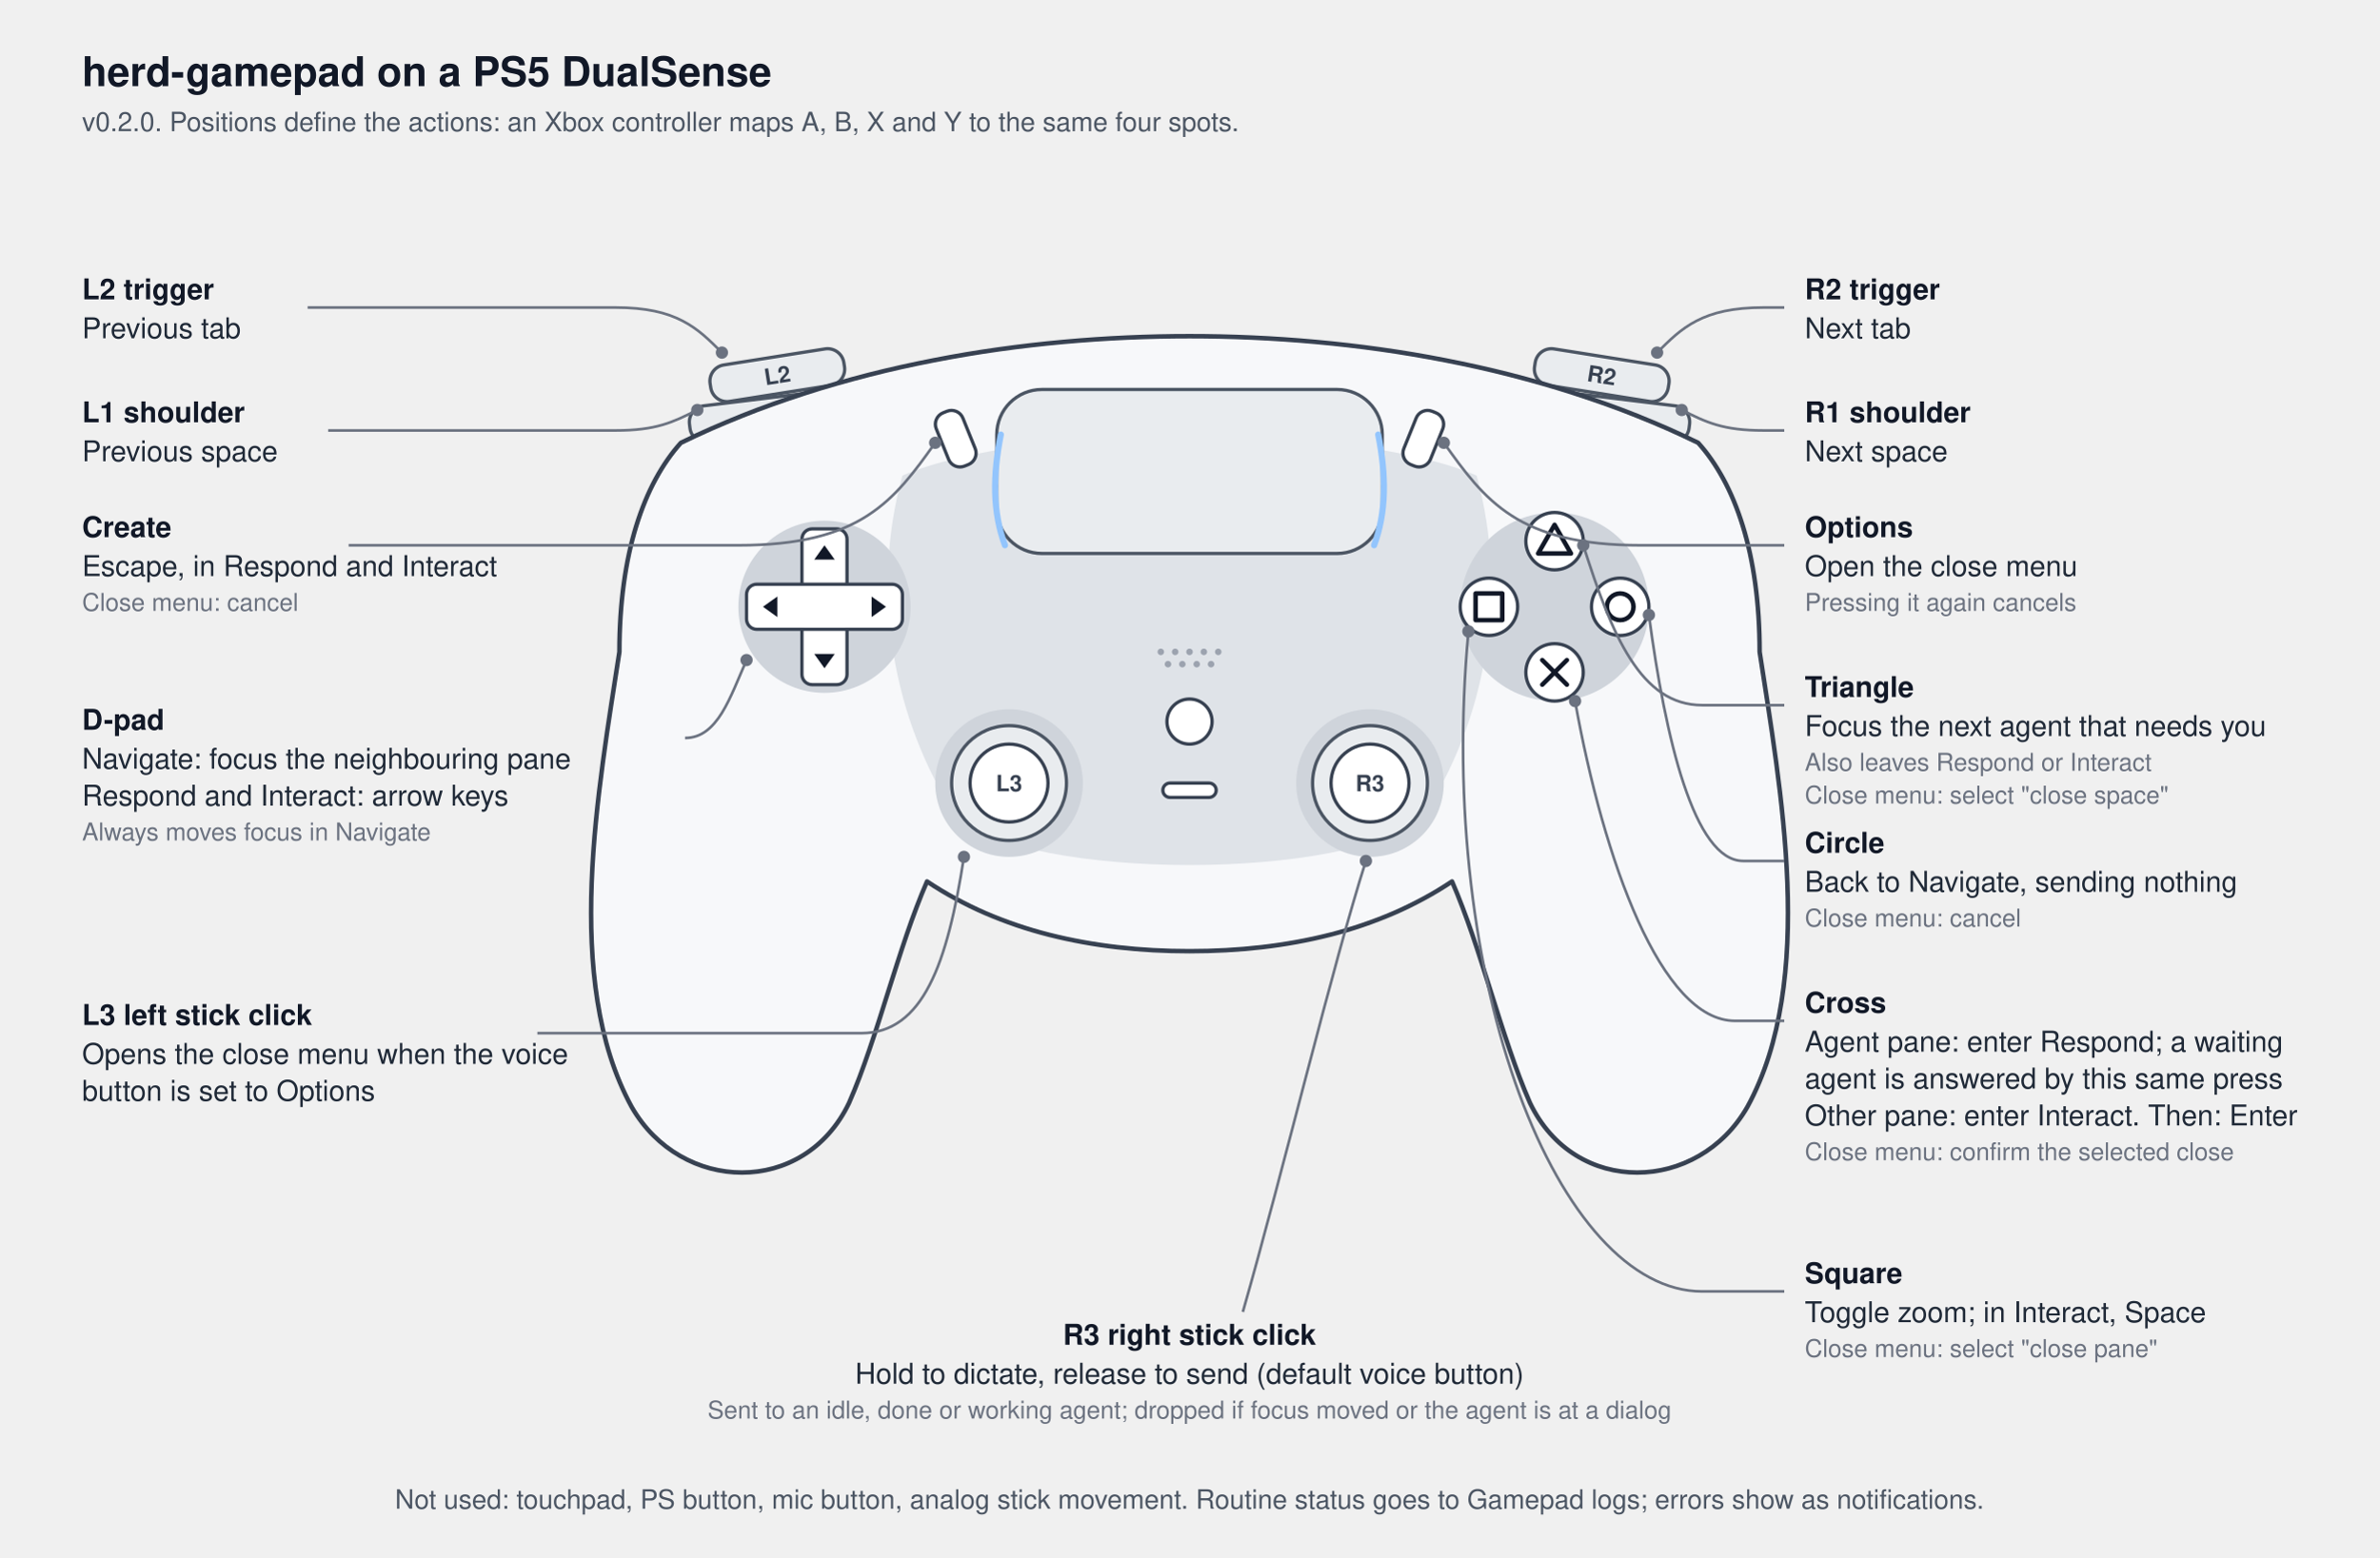
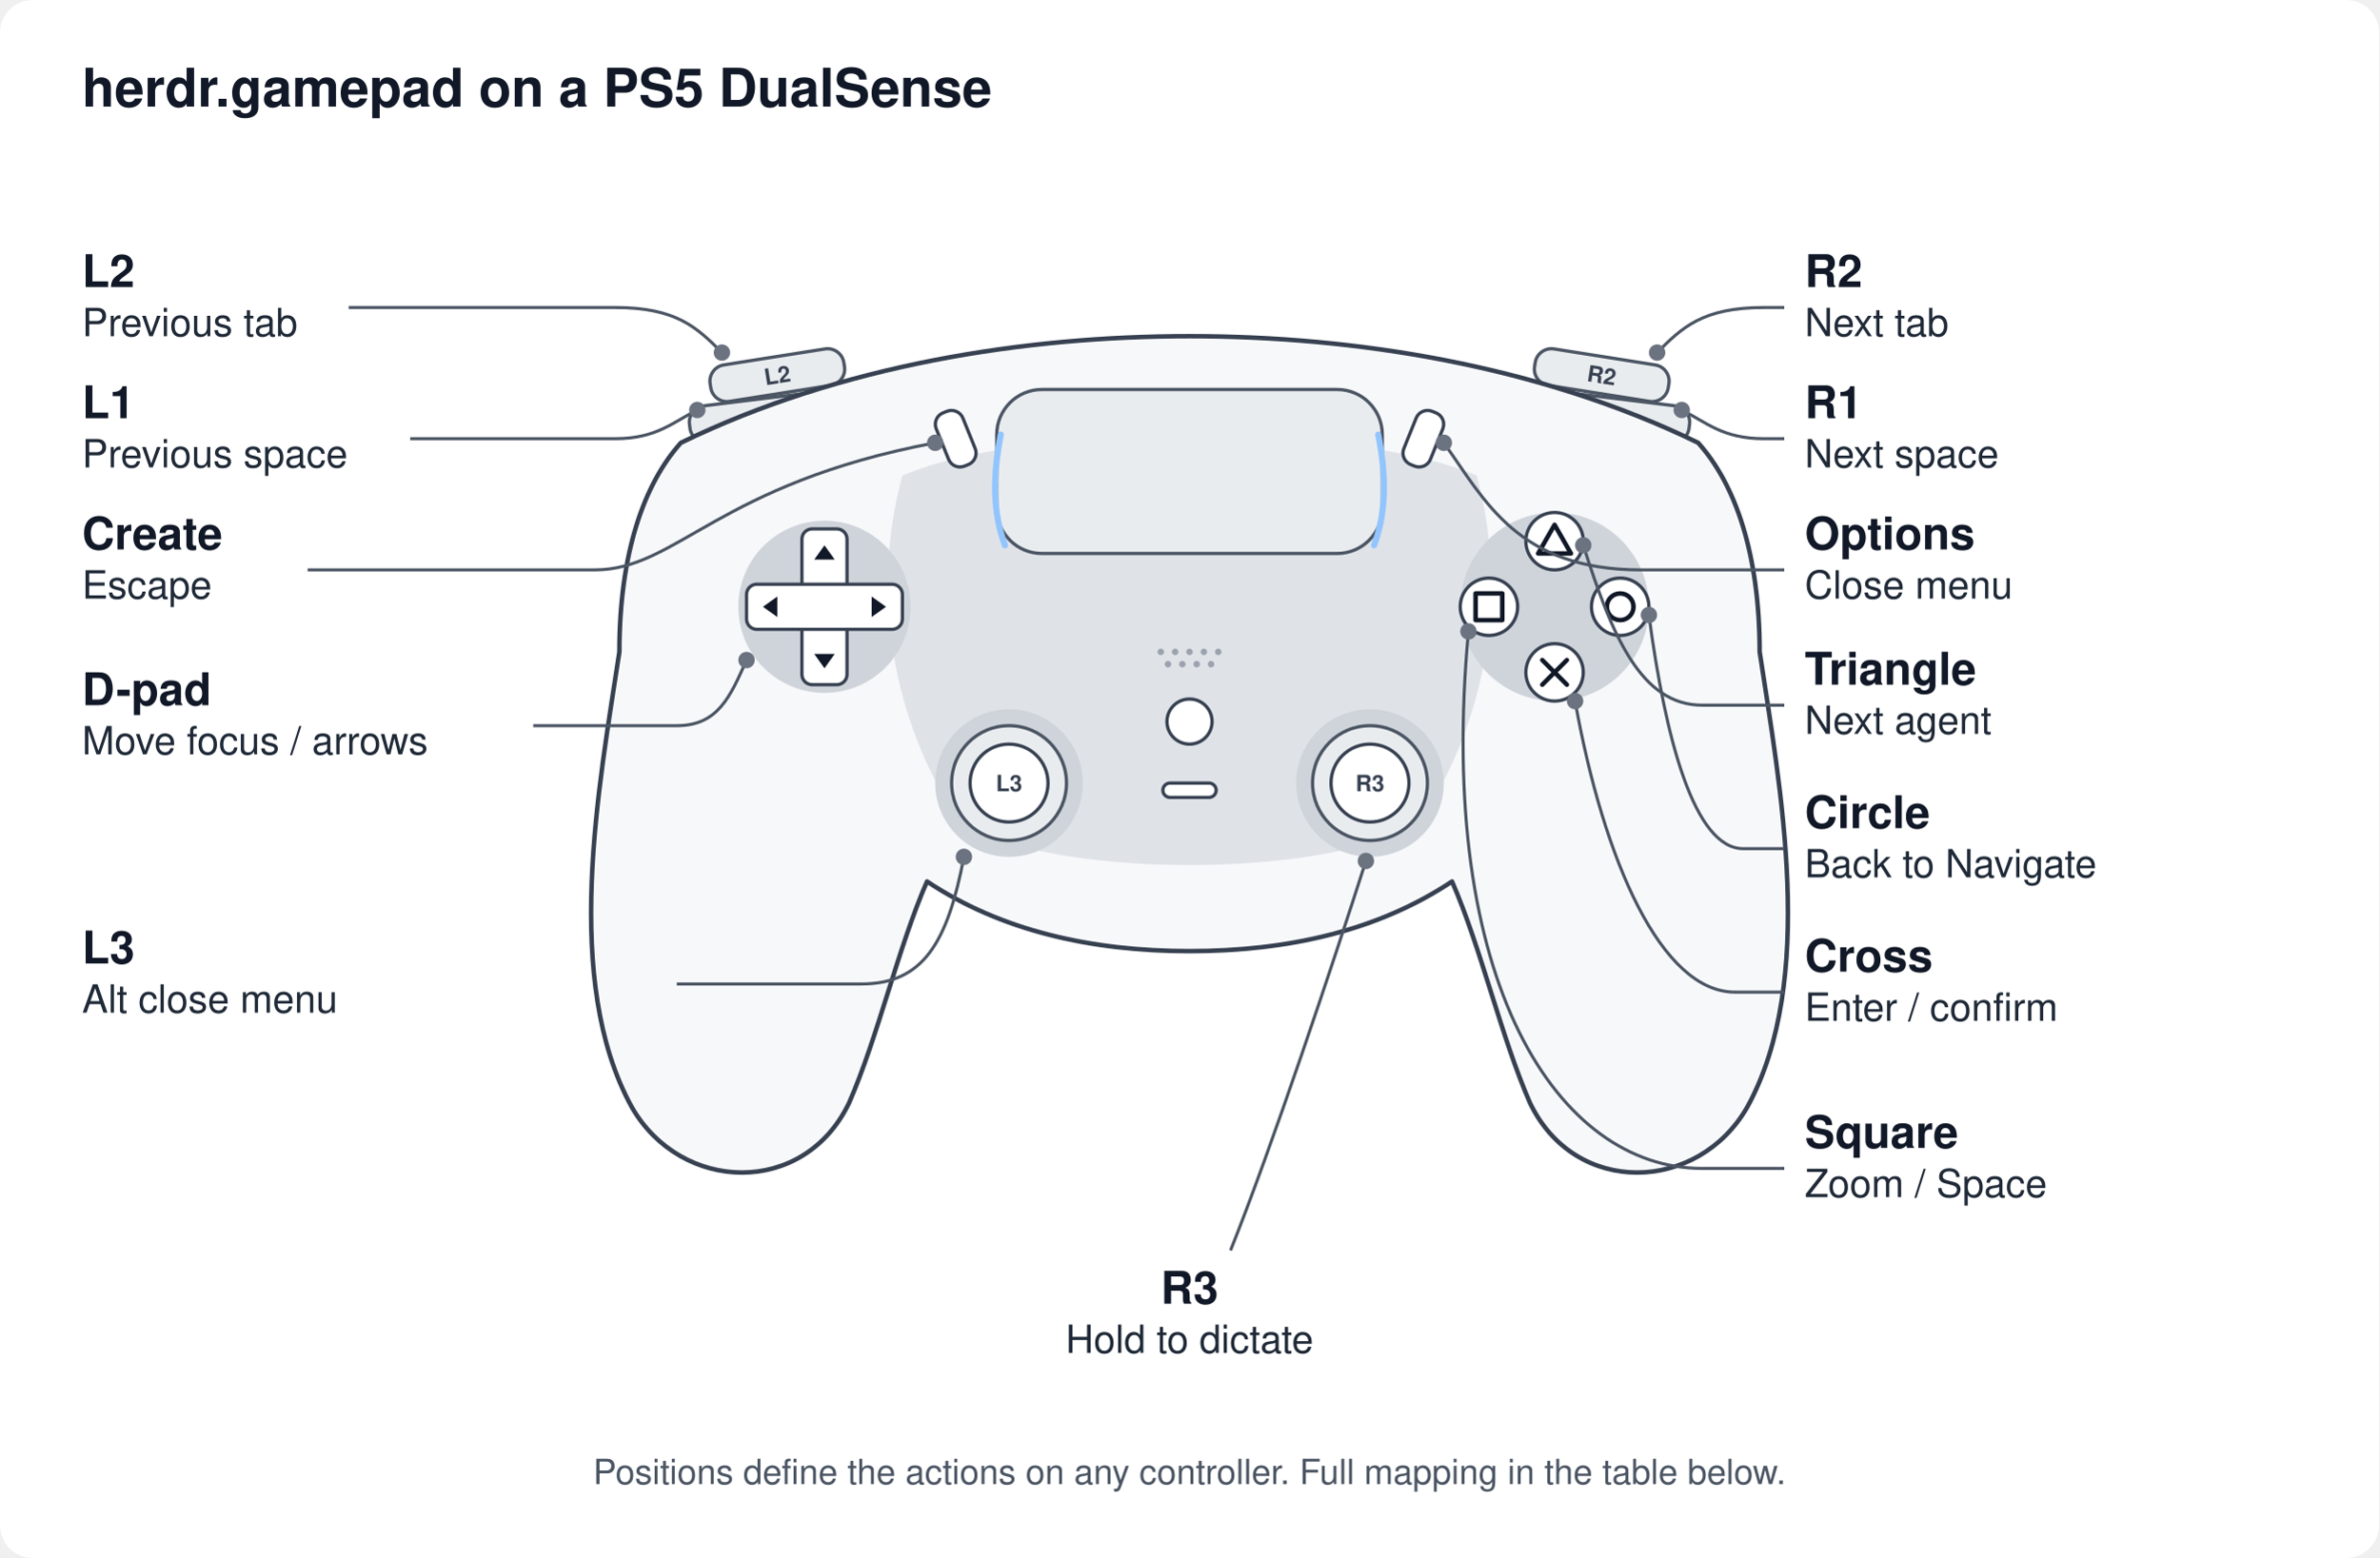
- <svg xmlns="http://www.w3.org/2000/svg" viewBox="0 0 1160 760" width="1160" height="760" font-family="-apple-system, 'Helvetica Neue', Helvetica, Arial, sans-serif" font-size="14">
+ <svg xmlns="http://www.w3.org/2000/svg" viewBox="0 0 1160 760" width="1160" height="760" font-family="-apple-system, 'Helvetica Neue', Helvetica, Arial, sans-serif" font-size="15">
  <style>
    .shell { fill: #f7f8fa; stroke: #374151; stroke-width: 2.2; stroke-linejoin: round; }
    .face  { fill: #dfe3e8; stroke: none; }
    .recess { fill: #cfd4db; stroke: none; }
    .part  { fill: #e9ecef; stroke: #4b5563; stroke-width: 1.6; }
    .btn   { fill: #ffffff; stroke: #374151; stroke-width: 1.6; }
    .glyph { fill: none; stroke: #111827; stroke-width: 2.2; stroke-linecap: round; stroke-linejoin: round; }
    .lightbar { fill: none; stroke: #93c5fd; stroke-width: 3; stroke-linecap: round; }
-     .lead  { stroke: #6b7280; stroke-width: 1.3; fill: none; }
+     .lead  { stroke: #4b5563; stroke-width: 1.5; fill: none; }
    .dot   { fill: #6b7280; }
-     .name  { font-weight: 700; fill: #111827; }
-     .act   { fill: #1f2937; }
-     .mode  { fill: #6b7280; font-size: 12px; }
+     .name  { font-weight: 700; fill: #111827; font-size: 22px; }
+     .act   { fill: #1f2937; font-size: 19px; }
+     .mode  { fill: #4b5563; font-size: 13px; }
    .tag   { fill: #374151; font-size: 11px; font-weight: 700; }
-     .title { font-size: 20px; font-weight: 700; fill: #111827; }
-     .note  { fill: #4b5563; font-size: 13px; }
+     .title { font-size: 26px; font-weight: 700; fill: #111827; }
+     .note  { fill: #4b5563; font-size: 17px; }
  </style>
-   <text class="title" x="40" y="42">herd-gamepad on a PS5 DualSense</text>
-   <text class="note" x="40" y="64">v0.2.0. Positions define the actions: an Xbox controller maps A, B, X and Y to the same four spots.</text>
+   <rect x="0" y="0" width="1160" height="760" rx="16" fill="#ffffff" />
+   <text class="title" x="40" y="52">herdr.gamepad on a PS5 DualSense</text>
  <g transform="rotate(-9 379 183)">
    <rect class="part" x="346" y="174" width="66" height="18" rx="8" />
    <text class="tag" x="379" y="187" text-anchor="middle">L2</text>
  </g>
  <g transform="rotate(9 781 183)">
    <rect class="part" x="748" y="174" width="66" height="18" rx="8" />
    <text class="tag" x="781" y="187" text-anchor="middle">R2</text>
  </g>
  <g transform="rotate(-7 376 203)">
    <rect class="part" x="336" y="194" width="80" height="18" rx="8" />
    <text class="tag" x="376" y="207" text-anchor="middle">L1</text>
  </g>
  <g transform="rotate(7 784 203)">
    <rect class="part" x="744" y="194" width="80" height="18" rx="8" />
    <text class="tag" x="784" y="207" text-anchor="middle">R1</text>
  </g>
  <path class="shell" d="     M 332 216     C 410 178, 500 164, 580 164     C 660 164, 750 178, 828 216     C 846 236, 858 270, 858 318     C 868 384, 886 478, 852 540     C 828 582, 768 584, 746 538     C 732 506, 722 462, 708 430     C 672 454, 628 464, 580 464     C 532 464, 488 454, 452 430     C 438 462, 428 506, 414 538     C 392 584, 332 582, 308 540     C 274 478, 292 384, 302 318     C 302 270, 314 236, 332 216 Z" />
  <path class="face" d="     M 440 232     C 500 206, 660 206, 720 232     C 736 290, 724 352, 694 398     C 660 430, 500 430, 466 398     C 436 352, 424 290, 440 232 Z" />
  <rect class="part" x="486" y="190" width="188" height="80" rx="22" />
  <path class="lightbar" d="M 488 212 C 484 232, 484 250, 490 266" />
  <path class="lightbar" d="M 672 212 C 676 232, 676 250, 670 266" />
  <g transform="rotate(-22 466 214)">
    <rect class="btn" x="459" y="200" width="14" height="28" rx="6" />
  </g>
  <g transform="rotate(22 694 214)">
    <rect class="btn" x="687" y="200" width="14" height="28" rx="6" />
  </g>
  <circle class="recess" cx="402" cy="296" r="42" />
  <g class="btn">
    <rect x="391" y="258" width="22" height="76" rx="5" />
    <rect x="364" y="285" width="76" height="22" rx="5" />
  </g>
  <rect fill="#ffffff" x="392" y="286" width="20" height="20" />
  <path fill="#111827" d="M402 266 l-5 7 h10 z M402 326 l-5 -7 h10 z M372 296 l7 -5 v10 z M432 296 l-7 -5 v10 z" />
  <circle class="recess" cx="758" cy="296" r="46" />
  <circle class="btn" cx="758" cy="264" r="14" />
  <circle class="btn" cx="790" cy="296" r="14" />
  <circle class="btn" cx="758" cy="328" r="14" />
  <circle class="btn" cx="726" cy="296" r="14" />
  <path class="glyph" d="M758 256 L766 270 H750 Z" />
  <circle class="glyph" cx="790" cy="296" r="6.5" />
  <path class="glyph" d="M752 322 L764 334 M764 322 L752 334" />
  <rect class="glyph" x="719.5" y="289.5" width="13" height="13" />
  <g fill="#9ca3af">
    <circle cx="566" cy="318" r="1.6" />
    <circle cx="573" cy="318" r="1.6" />
    <circle cx="580" cy="318" r="1.6" />
    <circle cx="587" cy="318" r="1.6" />
    <circle cx="594" cy="318" r="1.6" />
    <circle cx="569.5" cy="324" r="1.6" />
    <circle cx="576.5" cy="324" r="1.6" />
    <circle cx="583.5" cy="324" r="1.6" />
    <circle cx="590.5" cy="324" r="1.6" />
  </g>
  <circle class="btn" cx="580" cy="352" r="11" />
  <rect class="btn" x="567" y="382" width="26" height="7" rx="3.5" />
  <circle class="recess" cx="492" cy="382" r="36" />
  <circle class="part" cx="492" cy="382" r="28" />
  <circle class="btn" cx="492" cy="382" r="19" />
  <circle class="recess" cx="668" cy="382" r="36" />
  <circle class="part" cx="668" cy="382" r="28" />
  <circle class="btn" cx="668" cy="382" r="19" />
  <text class="tag" x="492" y="386" text-anchor="middle">L3</text>
  <text class="tag" x="668" y="386" text-anchor="middle">R3</text>
  <g>
-     <text class="name" x="40" y="146">L2 trigger</text>
-     <text class="act" x="40" y="165">Previous tab</text>
-     <path class="lead" d="M 150 150 H 300 C 330 150, 340 160, 352 172" />
-     <circle class="dot" cx="352" cy="172" r="3" />
+     <text class="name" x="40" y="140">L2</text>
+     <text class="act" x="40" y="164">Previous tab</text>
+     <path class="lead" d="M 170 150 H 300 C 330 150, 340 160, 352 172" />
+     <circle class="dot" cx="352" cy="172" r="4" />
  </g>
  <g>
-     <text class="name" x="40" y="206">L1 shoulder</text>
-     <text class="act" x="40" y="225">Previous space</text>
-     <path class="lead" d="M 160 210 H 300 C 320 210, 328 206, 340 200" />
-     <circle class="dot" cx="340" cy="200" r="3" />
+     <text class="name" x="40" y="204">L1</text>
+     <text class="act" x="40" y="228">Previous space</text>
+     <path class="lead" d="M 200 214 H 300 C 320 214, 328 206, 340 200" />
+     <circle class="dot" cx="340" cy="200" r="4" />
  </g>
  <g>
-     <text class="name" x="40" y="262">Create</text>
-     <text class="act" x="40" y="281">Escape, in Respond and Interact</text>
-     <text class="mode" x="40" y="298">Close menu: cancel</text>
-     <path class="lead" d="M 170 266 H 360 C 420 266, 436 244, 456 216" />
-     <circle class="dot" cx="456" cy="216" r="3" />
+     <text class="name" x="40" y="268">Create</text>
+     <text class="act" x="40" y="292">Escape</text>
+     <path class="lead" d="M 150 278 H 290 C 330 278, 350 236, 456 216" />
+     <circle class="dot" cx="456" cy="216" r="4" />
  </g>
  <g>
-     <text class="name" x="40" y="356">D-pad</text>
-     <text class="act" x="40" y="375">Navigate: focus the neighbouring pane</text>
-     <text class="act" x="40" y="393">Respond and Interact: arrow keys</text>
-     <text class="mode" x="40" y="410">Always moves focus in Navigate</text>
-     <path class="lead" d="M 334 360 C 350 360, 356 340, 364 322" />
-     <circle class="dot" cx="364" cy="322" r="3" />
+     <text class="name" x="40" y="344">D-pad</text>
+     <text class="act" x="40" y="368">Move focus / arrows</text>
+     <path class="lead" d="M 260 354 H 330 C 350 354, 356 340, 364 322" />
+     <circle class="dot" cx="364" cy="322" r="4" />
  </g>
  <g>
-     <text class="name" x="40" y="500">L3 left stick click</text>
-     <text class="act" x="40" y="519">Opens the close menu when the voice</text>
-     <text class="act" x="40" y="537">button is set to Options</text>
-     <path class="lead" d="M 262 504 H 420 C 450 504, 462 470, 470 418" />
-     <circle class="dot" cx="470" cy="418" r="3" />
+     <text class="name" x="40" y="470">L3</text>
+     <text class="act" x="40" y="494">Alt close menu</text>
+     <path class="lead" d="M 330 480 H 420 C 450 480, 462 460, 470 418" />
+     <circle class="dot" cx="470" cy="418" r="4" />
  </g>
  <g>
-     <text class="name" x="880" y="146">R2 trigger</text>
-     <text class="act" x="880" y="165">Next tab</text>
+     <text class="name" x="880" y="140">R2</text>
+     <text class="act" x="880" y="164">Next tab</text>
    <path class="lead" d="M 870 150 H 860 C 830 150, 820 160, 808 172" />
-     <circle class="dot" cx="808" cy="172" r="3" />
+     <circle class="dot" cx="808" cy="172" r="4" />
  </g>
  <g>
-     <text class="name" x="880" y="206">R1 shoulder</text>
-     <text class="act" x="880" y="225">Next space</text>
-     <path class="lead" d="M 870 210 H 860 C 840 210, 832 206, 820 200" />
-     <circle class="dot" cx="820" cy="200" r="3" />
+     <text class="name" x="880" y="204">R1</text>
+     <text class="act" x="880" y="228">Next space</text>
+     <path class="lead" d="M 870 214 H 860 C 840 214, 832 206, 820 200" />
+     <circle class="dot" cx="820" cy="200" r="4" />
  </g>
  <g>
-     <text class="name" x="880" y="262">Options</text>
-     <text class="act" x="880" y="281">Open the close menu</text>
-     <text class="mode" x="880" y="298">Pressing it again cancels</text>
-     <path class="lead" d="M 870 266 H 800 C 740 266, 724 244, 704 216" />
-     <circle class="dot" cx="704" cy="216" r="3" />
+     <text class="name" x="880" y="268">Options</text>
+     <text class="act" x="880" y="292">Close menu</text>
+     <path class="lead" d="M 870 278 H 800 C 740 278, 724 244, 704 216" />
+     <circle class="dot" cx="704" cy="216" r="4" />
  </g>
  <g>
-     <text class="name" x="880" y="340">Triangle</text>
-     <text class="act" x="880" y="359">Focus the next agent that needs you</text>
-     <text class="mode" x="880" y="376">Also leaves Respond or Interact</text>
-     <text class="mode" x="880" y="392">Close menu: select "close space"</text>
+     <text class="name" x="880" y="334">Triangle</text>
+     <text class="act" x="880" y="358">Next agent</text>
    <path class="lead" d="M 870 344 H 830 C 800 344, 786 310, 772 266" />
-     <circle class="dot" cx="772" cy="266" r="3" />
+     <circle class="dot" cx="772" cy="266" r="4" />
  </g>
  <g>
-     <text class="name" x="880" y="416">Circle</text>
-     <text class="act" x="880" y="435">Back to Navigate, sending nothing</text>
-     <text class="mode" x="880" y="452">Close menu: cancel</text>
-     <path class="lead" d="M 870 420 H 850 C 826 420, 812 360, 804 300" />
-     <circle class="dot" cx="804" cy="300" r="3" />
+     <text class="name" x="880" y="404">Circle</text>
+     <text class="act" x="880" y="428">Back to Navigate</text>
+     <path class="lead" d="M 870 414 H 850 C 826 414, 812 360, 804 300" />
+     <circle class="dot" cx="804" cy="300" r="4" />
  </g>
  <g>
-     <text class="name" x="880" y="494">Cross</text>
-     <text class="act" x="880" y="513">Agent pane: enter Respond; a waiting</text>
-     <text class="act" x="880" y="531">agent is answered by this same press</text>
-     <text class="act" x="880" y="549">Other pane: enter Interact. Then: Enter</text>
-     <text class="mode" x="880" y="566">Close menu: confirm the selected close</text>
-     <path class="lead" d="M 870 498 H 846 C 810 498, 782 420, 768 342" />
-     <circle class="dot" cx="768" cy="342" r="3" />
+     <text class="name" x="880" y="474">Cross</text>
+     <text class="act" x="880" y="498">Enter / confirm</text>
+     <path class="lead" d="M 870 484 H 846 C 810 484, 782 420, 768 342" />
+     <circle class="dot" cx="768" cy="342" r="4" />
  </g>
  <g>
-     <text class="name" x="880" y="626">Square</text>
-     <text class="act" x="880" y="645">Toggle zoom; in Interact, Space</text>
-     <text class="mode" x="880" y="662">Close menu: select "close pane"</text>
-     <path class="lead" d="M 870 630 H 830 C 760 630, 700 480, 716 308" />
-     <circle class="dot" cx="716" cy="308" r="3" />
+     <text class="name" x="880" y="560">Square</text>
+     <text class="act" x="880" y="584">Zoom / Space</text>
+     <path class="lead" d="M 870 570 H 830 C 760 570, 700 480, 716 308" />
+     <circle class="dot" cx="716" cy="308" r="4" />
  </g>
  <g>
-     <text class="name" x="580" y="656" text-anchor="middle">R3 right stick click</text>
-     <text class="act" x="580" y="675" text-anchor="middle">Hold to dictate, release to send (default voice button)</text>
-     <text class="mode" x="580" y="692" text-anchor="middle">Sent to an idle, done or working agent; dropped if focus moved or the agent is at a dialog</text>
-     <path class="lead" d="M 606 640 C 626 570, 650 470, 666 420" />
-     <circle class="dot" cx="666" cy="420" r="3" />
+     <text class="name" x="580" y="636" text-anchor="middle">R3</text>
+     <text class="act" x="580" y="660" text-anchor="middle">Hold to dictate</text>
+     <path class="lead" d="M 600 610 C 620 560, 650 470, 666 420" />
+     <circle class="dot" cx="666" cy="420" r="4" />
  </g>
-   <text class="note" x="580" y="736" text-anchor="middle">Not used: touchpad, PS button, mic button, analog stick movement. Routine status goes to Gamepad logs; errors show as notifications.</text>
+   <text class="note" x="580" y="724" text-anchor="middle">Positions define the actions on any controller. Full mapping in the table below.</text>
</svg>
